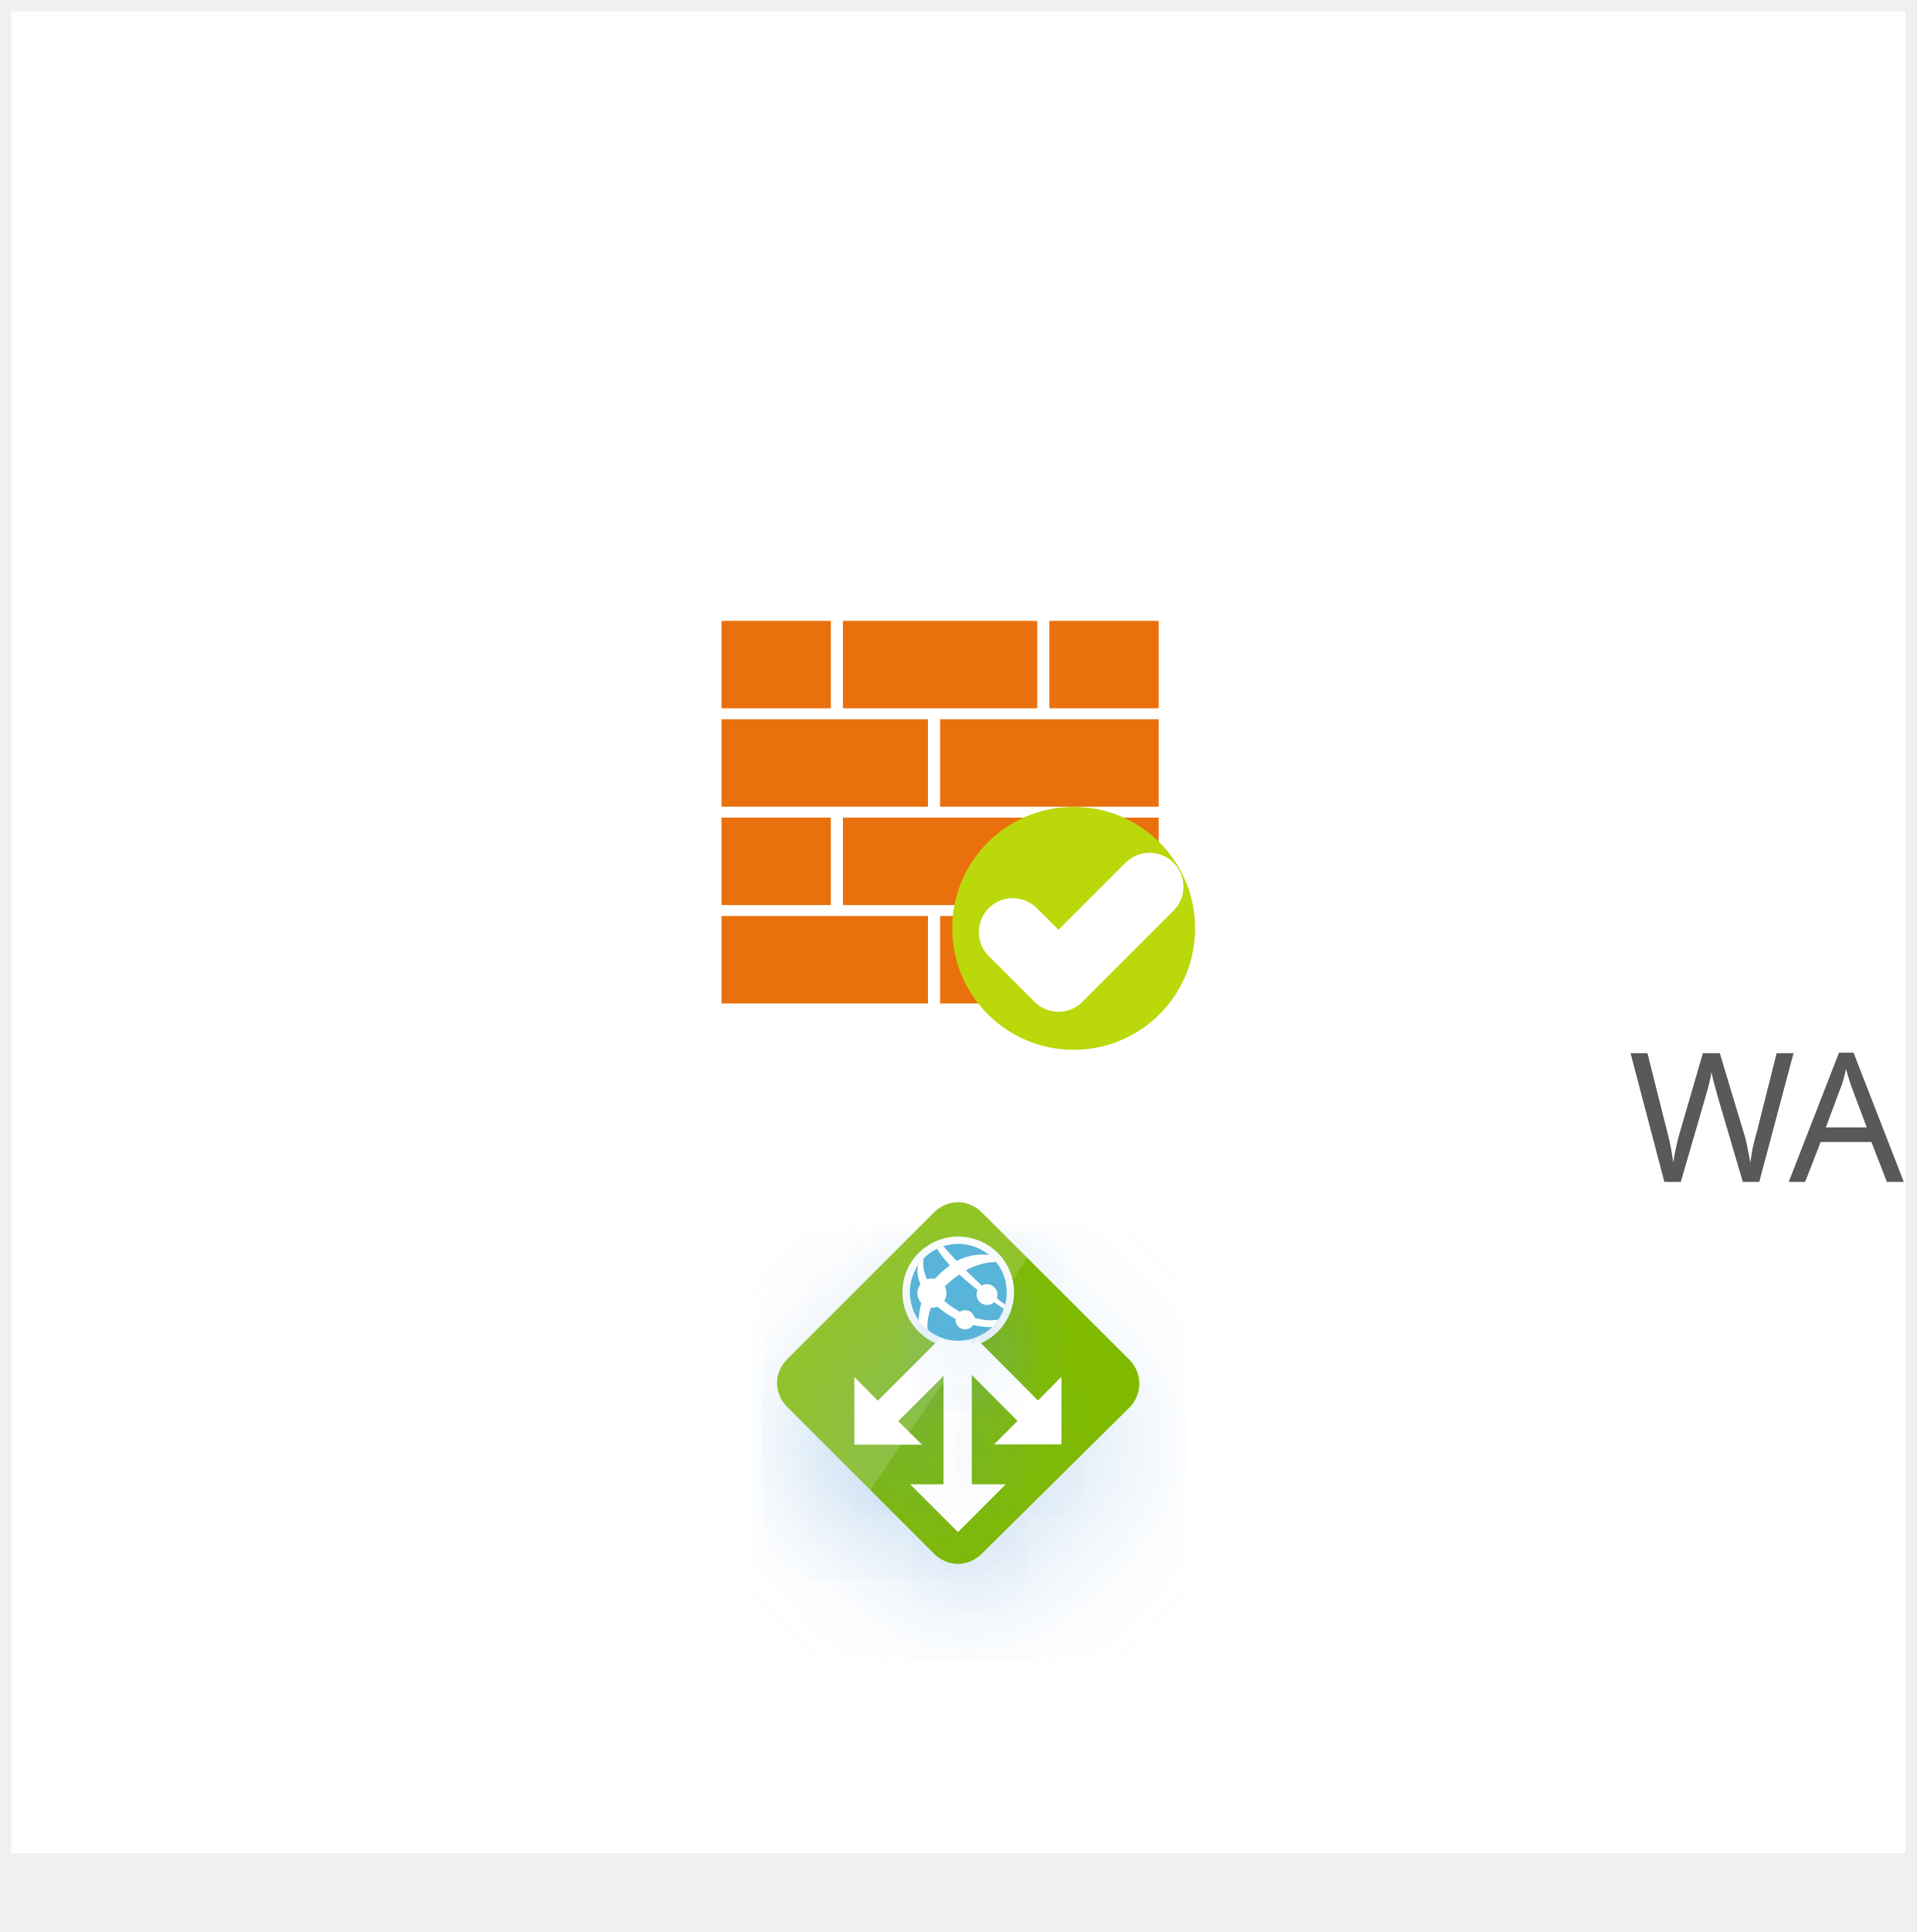
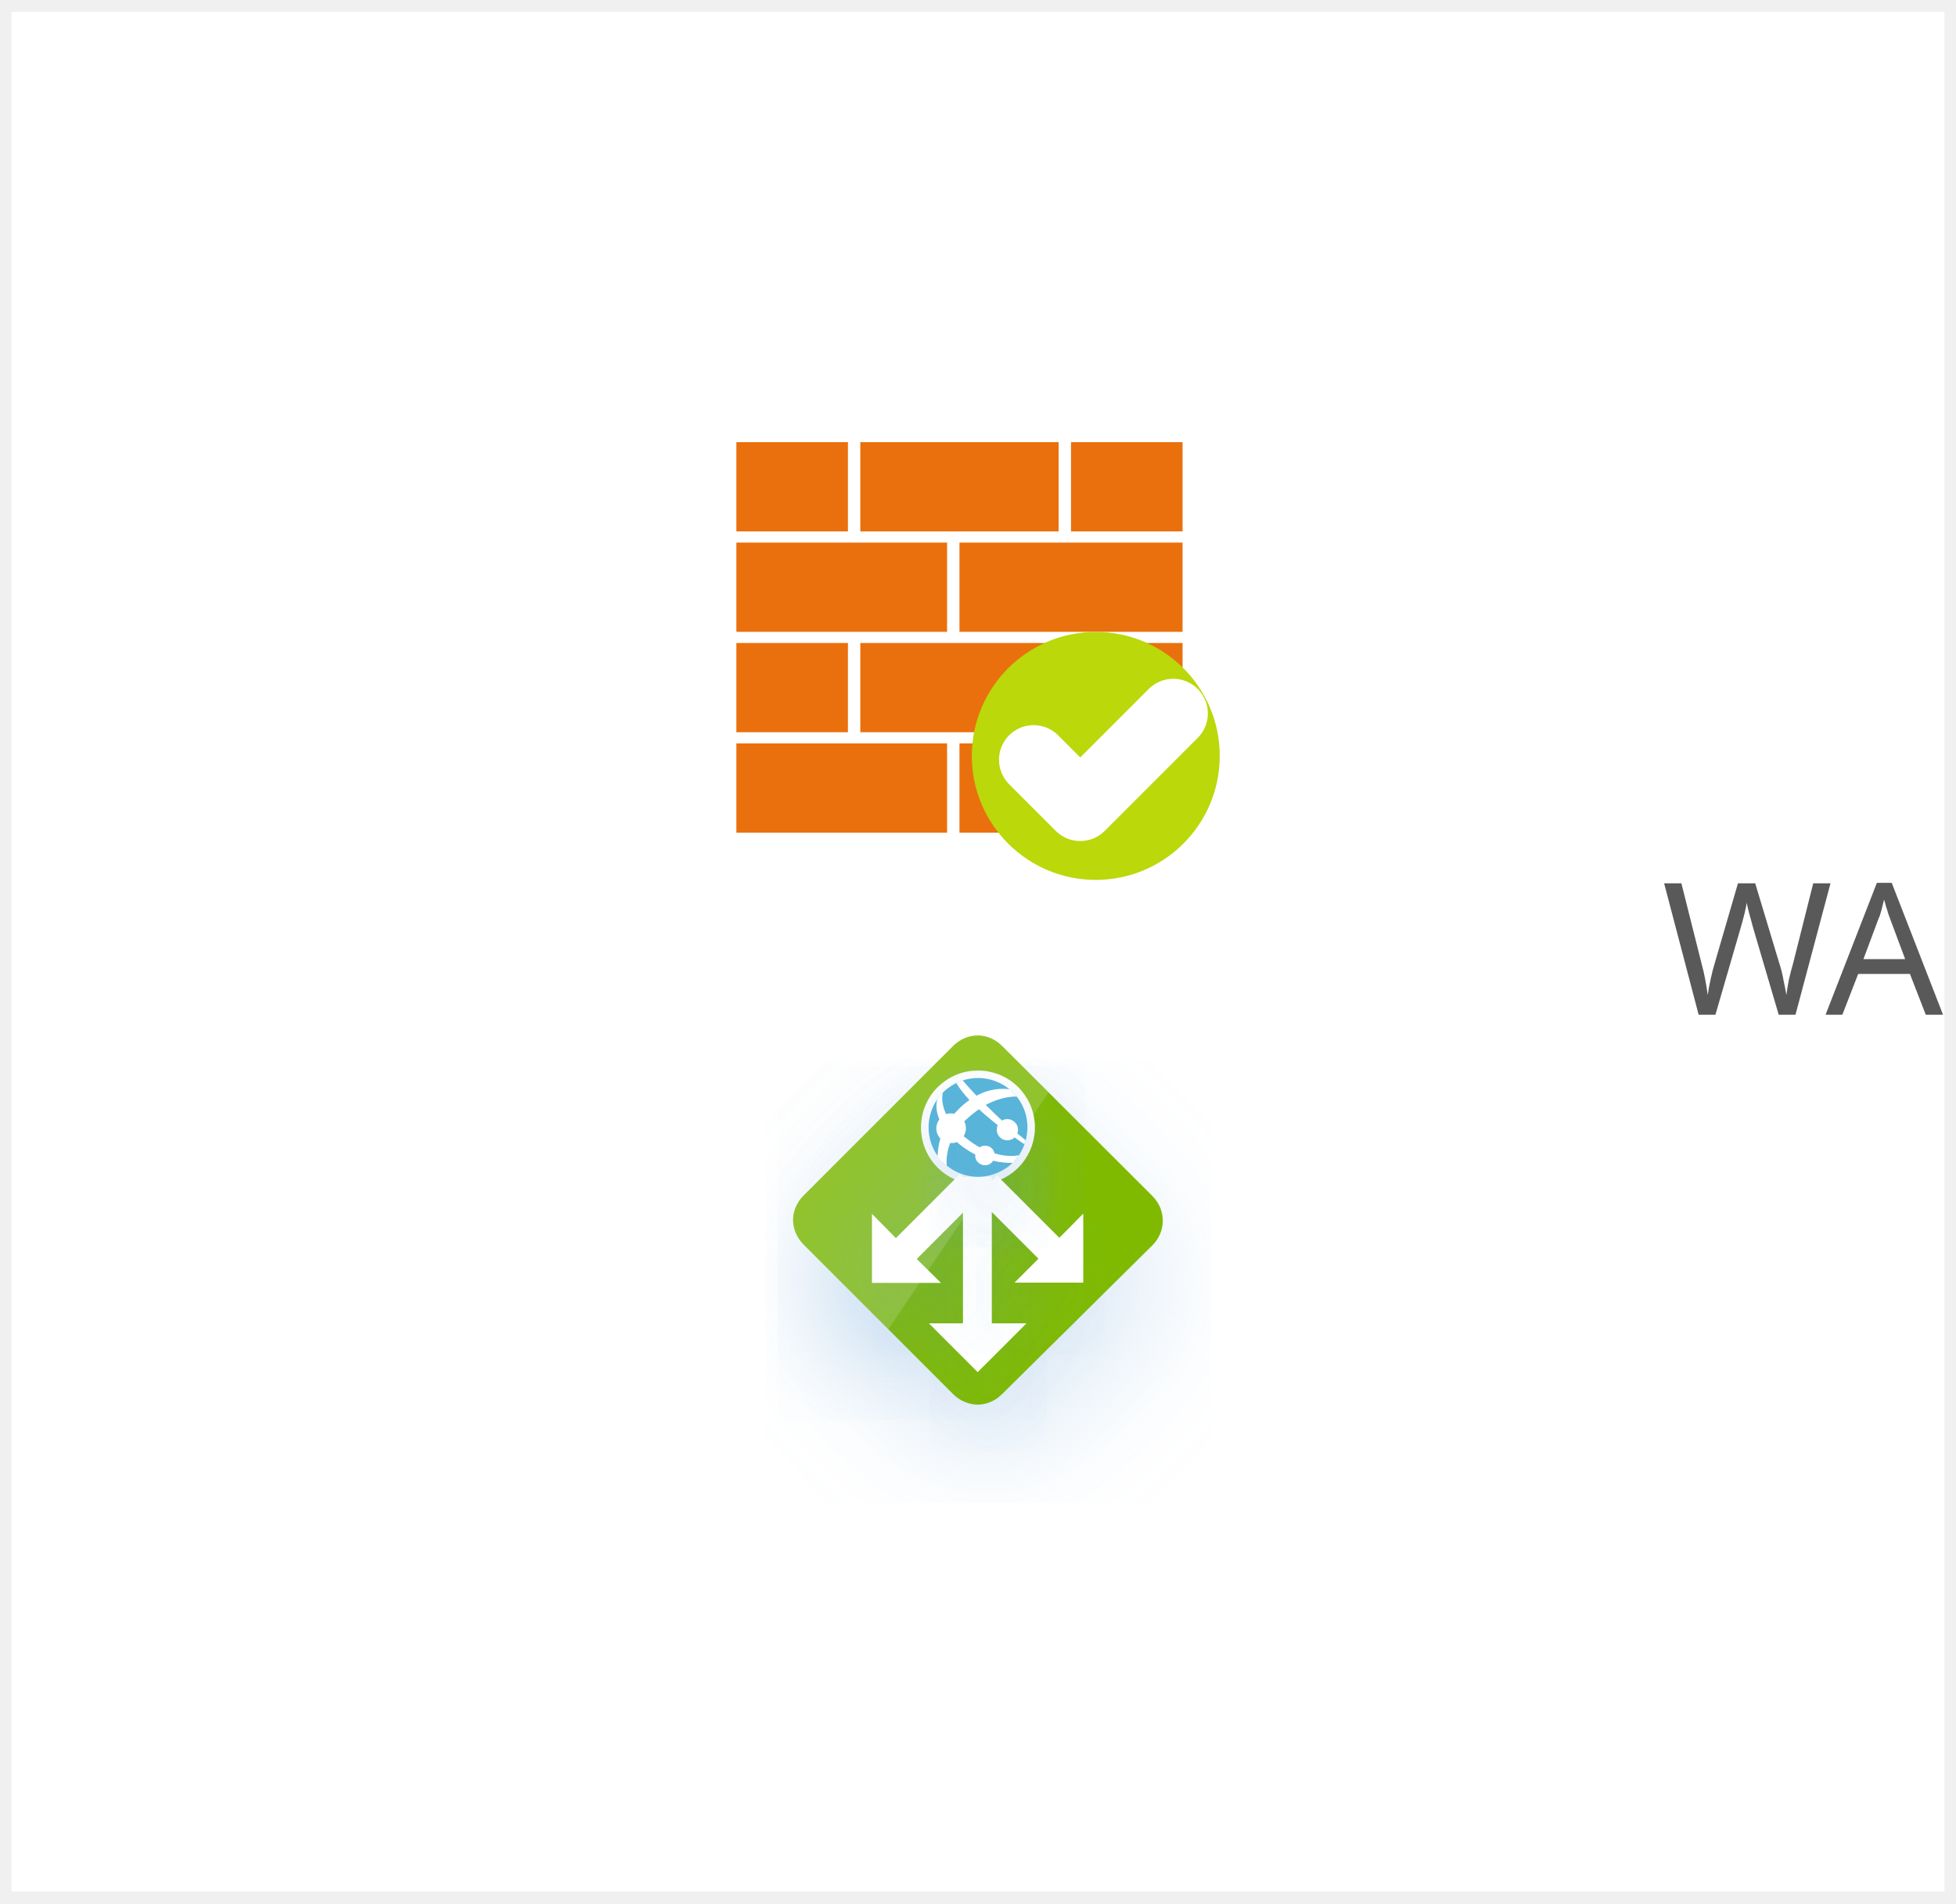
- <svg xmlns="http://www.w3.org/2000/svg" xmlns:ns1="http://schemas.microsoft.com/visio/2003/SVGExtensions/" width="0.885in" height="0.892in" viewBox="0 0 63.75 64.249" xml:space="preserve" color-interpolation-filters="sRGB" class="st14">
+ <svg xmlns="http://www.w3.org/2000/svg" xmlns:ns1="http://schemas.microsoft.com/visio/2003/SVGExtensions/" width="0.885in" height="0.861in" viewBox="0 0 63.75 62" xml:space="preserve" color-interpolation-filters="sRGB" class="st14">
  <ns1:documentProperties ns1:langID="1033" ns1:viewMarkup="false" />
  <style type="text/css">
	
		.st1 {fill:#ffffff;stroke:none;stroke-linecap:round;stroke-linejoin:round;stroke-width:0.75}
		.st2 {visibility:visible}
		.st3 {fill:#5b9bd5;fill-opacity:0.22;filter:url(#filter_2);stroke:none}
		.st4 {fill:#7fba00;stroke:none;stroke-width:12.24}
		.st5 {fill:#ffffff;stroke:none;stroke-width:12.24}
		.st6 {fill:#ffffff;fill-opacity:0.15;stroke:none;stroke-width:12.24}
		.st7 {fill:#59b4d9;stroke:none;stroke-width:12.24}
		.st8 {fill:#ea700d;stroke:none;stroke-linecap:butt;stroke-width:0.75}
		.st9 {fill:none;stroke:none;stroke-linecap:round;stroke-linejoin:round;stroke-width:0.75}
		.st10 {fill:#595959;font-family:Calibri;font-size:0.5em}
		.st11 {fill:#bad80a;stroke:none;stroke-linecap:butt;stroke-width:0.75}
		.st12 {fill:none}
		.st13 {stroke:#ffffff;stroke-linecap:round;stroke-linejoin:round;stroke-width:2.257}
		.st14 {fill:none;fill-rule:evenodd;font-size:12px;overflow:visible;stroke-linecap:square;stroke-miterlimit:3}
	
	</style>
  <defs id="Filters">
    <filter id="filter_2">
      <feGaussianBlur stdDeviation="2" />
    </filter>
  </defs>
  <g ns1:mID="0" ns1:index="1" ns1:groupContext="foregroundPage">
    <ns1:pageProperties ns1:drawingScale="1" ns1:pageScale="1" ns1:drawingUnits="19" ns1:shadowOffsetX="9" ns1:shadowOffsetY="-9" />
-     <g id="shape345-1" ns1:mID="345" ns1:groupContext="shape" transform="translate(0.375,-2.62392)">
-       <rect x="0" y="2.999" width="63" height="61.25" class="st1" />
+     <g id="shape345-1" ns1:mID="345" ns1:groupContext="shape" transform="translate(0.375,-0.375)">
+       <rect x="0" y="0.75" width="63" height="61.25" class="st1" />
    </g>
-     <g id="group318-3" transform="translate(25.8477,-12.24)" ns1:mID="318" ns1:groupContext="group">
+     <g id="group318-3" transform="translate(25.8477,-16.2411)" ns1:mID="318" ns1:groupContext="group">
      <g id="shape319-4" ns1:mID="319" ns1:groupContext="shape">
        <g id="shadow319-5" ns1:groupContext="shadow" ns1:shadowOffsetX="0.3456" ns1:shadowOffsetY="-1.9728" ns1:shadowType="1" transform="matrix(1,0,0,1,0.3456,1.9728)" class="st2">
-           <path d="M6.02 64.25 C5.73 64.25 5.44 64.13 5.22 63.91 L0.34 59.03 C0.12 58.81 0 58.52 0 58.23 C0 57.94 0.12          57.66 0.34 57.44 L5.22 52.56 C5.44 52.34 5.73 52.22 6.02 52.22 C6.3 52.22 6.59 52.34 6.81 52.56          L11.72 57.46 C11.93 57.68 12.05 57.94 12.05 58.26 C12.05 58.55 11.93 58.84 11.72 59.05 L6.81 63.91          C6.59 64.13 6.3 64.25 6.02 64.25 Z" class="st3" />
+           <path d="M6.02 62 C5.73 62 5.44 61.88 5.22 61.66 L0.34 56.78 C0.12 56.56 0 56.27 0 55.98 C0 55.7 0.12 55.41 0.34          55.19 L5.22 50.31 C5.44 50.09 5.73 49.97 6.02 49.97 C6.3 49.97 6.59 50.09 6.81 50.31 L11.72 55.21          C11.93 55.43 12.05 55.7 12.05 56.01 C12.05 56.3 11.93 56.59 11.72 56.8 L6.81 61.66 C6.59 61.88 6.3          62 6.02 62 Z" class="st3" />
        </g>
-         <path d="M6.02 64.25 C5.73 64.25 5.44 64.13 5.22 63.91 L0.34 59.03 C0.12 58.81 0 58.52 0 58.23 C0 57.94 0.12 57.66         0.34 57.44 L5.22 52.56 C5.44 52.34 5.73 52.22 6.02 52.22 C6.3 52.22 6.59 52.34 6.81 52.56 L11.72 57.46         C11.93 57.68 12.05 57.94 12.05 58.26 C12.05 58.55 11.93 58.84 11.72 59.05 L6.81 63.91 C6.59 64.13 6.3         64.25 6.02 64.25 Z" class="st4" />
+         <path d="M6.02 62 C5.73 62 5.44 61.88 5.22 61.66 L0.34 56.78 C0.12 56.56 0 56.27 0 55.98 C0 55.7 0.12 55.41 0.34         55.19 L5.22 50.31 C5.44 50.09 5.73 49.97 6.02 49.97 C6.3 49.97 6.59 50.09 6.81 50.31 L11.72 55.21 C11.93         55.43 12.05 55.7 12.05 56.01 C12.05 56.3 11.93 56.59 11.72 56.8 L6.81 61.66 C6.59 61.88 6.3 62 6.02         62 Z" class="st4" />
      </g>
      <g id="shape320-9" ns1:mID="320" ns1:groupContext="shape" transform="translate(3.93088,-7.17673)">
        <g id="shadow320-10" ns1:groupContext="shadow" ns1:shadowOffsetX="0.3456" ns1:shadowOffsetY="-1.9728" ns1:shadowType="1" transform="matrix(1,0,0,1,0.3456,1.9728)" class="st2">
-           <path d="M3.22 63.87 C2.89 64.12 2.49 64.25 2.1 64.25 C1.54 64.25 0.99 64 0.62 63.52 C0 62.71 0.15 61.54 0.97          60.92 C1.31 60.66 1.7 60.54 2.09 60.54 C2.65 60.54 3.21 60.79 3.57 61.27 C4.19 62.08 4.04 63.24          3.22 63.87 Z" class="st3" />
+           <path d="M3.22 61.62 C2.89 61.87 2.49 62 2.1 62 C1.54 62 0.99 61.75 0.62 61.27 C0 60.46 0.15 59.29 0.97 58.67          C1.31 58.41 1.7 58.29 2.09 58.29 C2.65 58.29 3.21 58.54 3.57 59.02 C4.19 59.83 4.04 60.99 3.22 61.62          Z" class="st3" />
        </g>
-         <path d="M3.22 63.87 C2.89 64.12 2.49 64.25 2.1 64.25 C1.54 64.25 0.99 64 0.62 63.52 C0 62.71 0.15 61.54 0.97 60.92         C1.31 60.66 1.7 60.54 2.09 60.54 C2.65 60.54 3.21 60.79 3.57 61.27 C4.19 62.08 4.04 63.24 3.22 63.87         Z" class="st5" />
+         <path d="M3.22 61.62 C2.89 61.87 2.49 62 2.1 62 C1.54 62 0.99 61.75 0.62 61.27 C0 60.46 0.15 59.29 0.97 58.67 C1.31         58.41 1.7 58.29 2.09 58.29 C2.65 58.29 3.21 58.54 3.57 59.02 C4.19 59.83 4.04 60.99 3.22 61.62 Z" class="st5" />
      </g>
      <g id="shape321-14" ns1:mID="321" ns1:groupContext="shape" transform="translate(-6.09512E-14,-2.45424)">
        <g id="shadow321-15" ns1:groupContext="shadow" ns1:shadowOffsetX="0.3456" ns1:shadowOffsetY="-1.9728" ns1:shadowType="1" transform="matrix(1,0,0,1,0.3456,1.9728)" class="st2">
-           <path d="M6.81 55.01 C6.59 54.79 6.3 54.67 6.02 54.67 C5.73 54.67 5.44 54.79 5.22 55.01 L0.34 59.89 C0.12 60.11          0 60.4 0 60.69 C0 60.98 0.12 61.27 0.34 61.48 L3.1 64.25 L8.33 56.53 L6.81 55.01 Z" class="st3" />
+           <path d="M6.81 52.76 C6.59 52.54 6.3 52.42 6.02 52.42 C5.73 52.42 5.44 52.54 5.22 52.76 L0.34 57.64 C0.12 57.86          0 58.15 0 58.44 C0 58.73 0.12 59.02 0.34 59.23 L3.1 62 L8.33 54.28 L6.81 52.76 Z" class="st3" />
        </g>
-         <path d="M6.81 55.01 C6.59 54.79 6.3 54.67 6.02 54.67 C5.73 54.67 5.44 54.79 5.22 55.01 L0.34 59.89 C0.12 60.11 0         60.4 0 60.69 C0 60.98 0.12 61.27 0.34 61.48 L3.1 64.25 L8.33 56.53 L6.81 55.01 Z" class="st6" />
+         <path d="M6.81 52.76 C6.59 52.54 6.3 52.42 6.02 52.42 C5.73 52.42 5.44 52.54 5.22 52.76 L0.34 57.64 C0.12 57.86 0         58.15 0 58.44 C0 58.73 0.12 59.02 0.34 59.23 L3.1 62 L8.33 54.28 L6.81 52.76 Z" class="st6" />
      </g>
      <g id="shape322-19" ns1:mID="322" ns1:groupContext="shape" transform="translate(4.42726,-1.05869)">
        <g id="shadow322-20" ns1:groupContext="shadow" ns1:shadowOffsetX="0.3456" ns1:shadowOffsetY="-1.9728" ns1:shadowType="1" transform="matrix(1,0,0,1,0.3456,1.9728)" class="st2">
-           <path d="M1.59 64.25 L3.18 62.66 L2.05 62.66 L2.05 57.88 L1.11 57.88 L1.11 62.66 L0 62.66 L1.59 64.25 Z" class="st3" />
+           <path d="M1.59 62 L3.18 60.41 L2.05 60.41 L2.05 55.64 L1.11 55.64 L1.11 60.41 L0 60.41 L1.59 62 Z" class="st3" />
        </g>
-         <path d="M1.59 64.25 L3.18 62.66 L2.05 62.66 L2.05 57.88 L1.11 57.88 L1.11 62.66 L0 62.66 L1.59 64.25 Z" class="st5" />
+         <path d="M1.59 62 L3.18 60.41 L2.05 60.41 L2.05 55.64 L1.11 55.64 L1.11 60.41 L0 60.41 L1.59 62 Z" class="st5" />
      </g>
      <g id="shape323-24" ns1:mID="323" ns1:groupContext="shape" transform="translate(5.96838,-3.97491)">
        <g id="shadow323-25" ns1:groupContext="shadow" ns1:shadowOffsetX="0.3456" ns1:shadowOffsetY="-1.9728" ns1:shadowType="1" transform="matrix(1,0,0,1,0.3456,1.9728)" class="st2">
-           <path d="M3.49 64.25 L3.49 62 L2.71 62.79 L0.68 60.75 L0 61.43 L2.03 63.47 L1.25 64.25 L3.49 64.25 Z" class="st3" />
+           <path d="M3.49 62 L3.49 59.75 L2.71 60.54 L0.68 58.51 L0 59.19 L2.03 61.22 L1.25 62 L3.49 62 Z" class="st3" />
        </g>
-         <path d="M3.49 64.25 L3.49 62 L2.71 62.79 L0.68 60.75 L0 61.43 L2.03 63.47 L1.25 64.25 L3.49 64.25 Z" class="st5" />
+         <path d="M3.49 62 L3.49 59.75 L2.71 60.54 L0.68 58.51 L0 59.19 L2.03 61.22 L1.25 62 L3.49 62 Z" class="st5" />
      </g>
      <g id="shape324-29" ns1:mID="324" ns1:groupContext="shape" transform="translate(2.57094,-3.96649)">
        <g id="shadow324-30" ns1:groupContext="shadow" ns1:shadowOffsetX="0.3456" ns1:shadowOffsetY="-1.9728" ns1:shadowType="1" transform="matrix(1,0,0,1,0.3456,1.9728)" class="st2">
-           <path d="M0 64.25 L2.25 64.25 L1.46 63.47 L3.55 61.38 L2.87 60.7 L0.78 62.79 L0 62 L0 64.25 Z" class="st3" />
+           <path d="M0 62 L2.25 62 L1.46 61.22 L3.55 59.13 L2.87 58.45 L0.78 60.54 L0 59.75 L0 62 Z" class="st3" />
        </g>
-         <path d="M0 64.25 L2.25 64.25 L1.46 63.47 L3.55 61.38 L2.87 60.7 L0.78 62.79 L0 62 L0 64.25 Z" class="st5" />
+         <path d="M0 62 L2.25 62 L1.46 61.22 L3.55 59.13 L2.87 58.45 L0.78 60.54 L0 59.75 L0 62 Z" class="st5" />
      </g>
      <g id="shape325-34" ns1:mID="325" ns1:groupContext="shape" transform="translate(4.20951,-7.42312)">
        <g id="shadow325-35" ns1:groupContext="shadow" ns1:shadowOffsetX="0.3456" ns1:shadowOffsetY="-1.9728" ns1:shadowType="1" transform="matrix(1,0,0,1,0.3456,1.9728)" class="st2">
-           <path d="M2.8 63.92 C2.5 64.14 2.16 64.25 1.82 64.25 C1.34 64.25 0.86 64.03 0.54 63.62 C0 62.91 0.13 61.9 0.84          61.36 C1.13 61.14 1.48 61.03 1.82 61.03 C2.3 61.03 2.78 61.25 3.1 61.66 C3.64 62.37 3.5 63.38 2.8          63.92 Z" class="st3" />
+           <path d="M2.8 61.67 C2.5 61.89 2.16 62 1.82 62 C1.34 62 0.86 61.78 0.54 61.37 C0 60.66 0.13 59.65 0.84 59.11          C1.13 58.89 1.48 58.78 1.82 58.78 C2.3 58.78 2.78 59 3.1 59.41 C3.64 60.12 3.5 61.13 2.8 61.67 Z" class="st3" />
        </g>
-         <path d="M2.8 63.92 C2.5 64.14 2.16 64.25 1.82 64.25 C1.34 64.25 0.86 64.03 0.54 63.62 C0 62.91 0.13 61.9 0.84 61.36         C1.13 61.14 1.48 61.03 1.82 61.03 C2.3 61.03 2.78 61.25 3.1 61.66 C3.64 62.37 3.5 63.38 2.8 63.92 Z" class="st7" />
+         <path d="M2.8 61.67 C2.5 61.89 2.16 62 1.82 62 C1.34 62 0.86 61.78 0.54 61.37 C0 60.66 0.13 59.65 0.84 59.11 C1.13         58.89 1.48 58.78 1.82 58.78 C2.3 58.78 2.78 59 3.1 59.41 C3.64 60.12 3.5 61.13 2.8 61.67 Z" class="st7" />
      </g>
      <g id="shape326-39" ns1:mID="326" ns1:groupContext="shape" transform="translate(4.62913,-7.75613)">
        <g id="shadow326-40" ns1:groupContext="shadow" ns1:shadowOffsetX="0.3456" ns1:shadowOffsetY="-1.9728" ns1:shadowType="1" transform="matrix(1,0,0,1,0.3456,1.9728)" class="st2">
-           <path d="M2.08 63.26 C2.2 63.41 2.41 63.44 2.57 63.32 C2.57 63.31 2.58 63.31 2.59 63.3 C2.74 63.41 2.85 63.48          2.91 63.52 C2.93 63.48 2.94 63.43 2.95 63.38 C2.89 63.34 2.8 63.27 2.68 63.17 C2.72 63.06 2.71 62.93          2.63 62.84 C2.52 62.7 2.33 62.66 2.18 62.75 C2.02 62.6 1.84 62.43 1.65 62.24 C2.24 61.93 2.66 61.97          2.66 61.97 C2.59 61.88 2.51 61.8 2.43 61.73 C2.18 61.7 1.79 61.7 1.35 61.93 L1.35 61.93 C1.2 61.78          1.05 61.61 0.9 61.44 C0.83 61.46 0.76 61.49 0.69 61.52 C0.8 61.71 0.95 61.89 1.12 62.08 C1.12 62.08          1.12 62.08 1.12 62.08 C0.98 62.18 0.82 62.31 0.68 62.46 C0.66 62.48 0.64 62.5 0.62 62.52 C0.53 62.51          0.44 62.51 0.36 62.54 C0.21 62.23 0.22 61.98 0.25 61.84 C0.18 61.91 0.12 61.98 0.07 62.06 C0.03          62.21 0.02 62.43 0.14 62.71 C0.01 62.88 0 63.12 0.14 63.29 C0.15 63.31 0.16 63.32 0.17 63.34 C0.11          63.54 0.09 63.73 0.08 63.9 C0.09 63.92 0.09 63.94 0.11 63.96 C0.19 64.06 0.28 64.14 0.38 64.22 C0.36          64.04 0.38 63.78 0.49 63.48 C0.56 63.49 0.64 63.48 0.71 63.45 C0.75 63.48 0.79 63.52 0.84 63.56          C1 63.68 1.16 63.78 1.31 63.86 C1.3 63.93 1.32 64.02 1.37 64.08 C1.48 64.22 1.68 64.25 1.82 64.14          C1.85 64.12 1.87 64.09 1.89 64.06 C2.14 64.12 2.36 64.13 2.52 64.13 C2.55 64.13 2.66 63.97 2.73          63.88 C2.63 63.9 2.34 63.94 1.94 63.82 C1.93 63.78 1.91 63.73 1.88 63.69 C1.78 63.56 1.59 63.53          1.45 63.62 C1.32 63.55 1.17 63.45 1.02 63.33 C0.99 63.31 0.96 63.28 0.93 63.26 C1.02 63.12 1.03          62.93 0.95 62.77 C0.97 62.76 0.99 62.74 1.01 62.72 C1.16 62.58 1.3 62.47 1.43 62.38 C1.42 62.37          1.42 62.37 1.41 62.36 C1.42 62.37 1.42 62.37 1.43 62.38 C1.43 62.38 1.43 62.38 1.43 62.38 C1.63          62.56 1.84 62.74 2.04 62.9 C1.99 63.01 2 63.15 2.08 63.26 Z" class="st3" />
+           <path d="M2.08 61.01 C2.2 61.16 2.41 61.19 2.57 61.07 C2.57 61.06 2.58 61.06 2.59 61.05 C2.74 61.16 2.85 61.23          2.91 61.27 C2.93 61.23 2.94 61.18 2.95 61.14 C2.89 61.09 2.8 61.02 2.68 60.92 C2.72 60.81 2.71 60.69          2.63 60.59 C2.52 60.45 2.33 60.41 2.18 60.5 C2.02 60.35 1.84 60.18 1.65 59.99 C2.24 59.68 2.66 59.72          2.66 59.72 C2.59 59.63 2.51 59.56 2.43 59.48 C2.18 59.45 1.79 59.45 1.35 59.69 L1.35 59.69 C1.2          59.53 1.05 59.37 0.9 59.19 C0.83 59.21 0.76 59.24 0.69 59.28 C0.8 59.46 0.95 59.65 1.12 59.83 C1.12          59.83 1.12 59.83 1.12 59.83 C0.98 59.93 0.82 60.06 0.68 60.22 C0.66 60.24 0.64 60.26 0.62 60.28          C0.53 60.26 0.44 60.26 0.36 60.29 C0.21 59.98 0.22 59.73 0.25 59.6 C0.18 59.66 0.12 59.73 0.07 59.81          C0.03 59.96 0.02 60.19 0.14 60.46 C0.01 60.63 0 60.87 0.14 61.05 C0.15 61.06 0.16 61.07 0.17 61.09          C0.11 61.29 0.09 61.48 0.08 61.65 C0.09 61.67 0.09 61.69 0.11 61.71 C0.19 61.81 0.28 61.89 0.38          61.97 C0.36 61.79 0.38 61.53 0.49 61.23 C0.56 61.24 0.64 61.23 0.71 61.2 C0.75 61.23 0.79 61.27          0.84 61.31 C1 61.43 1.16 61.53 1.31 61.61 C1.3 61.69 1.32 61.77 1.37 61.83 C1.48 61.97 1.68 62 1.82          61.89 C1.85 61.87 1.87 61.84 1.89 61.81 C2.14 61.87 2.36 61.88 2.52 61.88 C2.55 61.88 2.66 61.72          2.73 61.63 C2.63 61.65 2.34 61.69 1.94 61.57 C1.93 61.53 1.91 61.48 1.88 61.44 C1.78 61.31 1.59          61.28 1.45 61.37 C1.32 61.3 1.17 61.2 1.02 61.08 C0.99 61.06 0.96 61.03 0.93 61.01 C1.02 60.87 1.03          60.68 0.95 60.52 C0.97 60.51 0.99 60.49 1.01 60.47 C1.16 60.33 1.3 60.22 1.43 60.13 C1.42 60.13          1.42 60.12 1.41 60.12 C1.42 60.12 1.42 60.13 1.43 60.13 C1.43 60.13 1.43 60.13 1.43 60.13 C1.63          60.32 1.84 60.49 2.04 60.65 C1.99 60.76 2 60.9 2.08 61.01 Z" class="st3" />
        </g>
-         <path d="M2.08 63.26 C2.2 63.41 2.41 63.44 2.57 63.32 C2.57 63.31 2.58 63.31 2.59 63.3 C2.74 63.41 2.85 63.48 2.91         63.52 C2.93 63.48 2.94 63.43 2.95 63.38 C2.89 63.34 2.8 63.27 2.68 63.17 C2.72 63.06 2.71 62.93 2.63         62.84 C2.52 62.7 2.33 62.66 2.18 62.75 C2.02 62.6 1.84 62.43 1.65 62.24 C2.24 61.93 2.66 61.97 2.66         61.97 C2.59 61.88 2.51 61.8 2.43 61.73 C2.18 61.7 1.79 61.7 1.35 61.93 L1.35 61.93 C1.2 61.78 1.05 61.61         0.9 61.44 C0.83 61.46 0.76 61.49 0.69 61.52 C0.8 61.71 0.95 61.89 1.12 62.08 C1.12 62.08 1.12 62.08         1.12 62.08 C0.98 62.18 0.82 62.31 0.68 62.46 C0.66 62.48 0.64 62.5 0.62 62.52 C0.53 62.51 0.44 62.51         0.36 62.54 C0.21 62.23 0.22 61.98 0.25 61.84 C0.18 61.91 0.12 61.98 0.07 62.06 C0.03 62.21 0.02 62.43         0.14 62.71 C0.01 62.88 0 63.12 0.14 63.29 C0.15 63.31 0.16 63.32 0.17 63.34 C0.11 63.54 0.09 63.73 0.08         63.9 C0.09 63.92 0.09 63.94 0.11 63.96 C0.19 64.06 0.28 64.14 0.38 64.22 C0.36 64.04 0.38 63.78 0.49         63.48 C0.56 63.49 0.64 63.48 0.71 63.45 C0.75 63.48 0.79 63.52 0.84 63.56 C1 63.68 1.16 63.78 1.31 63.86         C1.3 63.93 1.32 64.02 1.37 64.08 C1.48 64.22 1.68 64.25 1.82 64.14 C1.85 64.12 1.87 64.09 1.89 64.06         C2.14 64.12 2.36 64.13 2.52 64.13 C2.55 64.13 2.66 63.97 2.73 63.88 C2.63 63.9 2.34 63.94 1.94 63.82         C1.93 63.78 1.91 63.73 1.88 63.69 C1.78 63.56 1.59 63.53 1.45 63.62 C1.32 63.55 1.17 63.45 1.02 63.33         C0.99 63.31 0.96 63.28 0.93 63.26 C1.02 63.12 1.03 62.93 0.95 62.77 C0.97 62.76 0.99 62.74 1.01 62.72         C1.16 62.58 1.3 62.47 1.43 62.38 C1.42 62.37 1.42 62.37 1.41 62.36 C1.42 62.37 1.42 62.37 1.43 62.38         C1.43 62.38 1.43 62.38 1.43 62.38 C1.63 62.56 1.84 62.74 2.04 62.9 C1.99 63.01 2 63.15 2.08 63.26 Z" class="st5" />
+         <path d="M2.08 61.01 C2.2 61.16 2.41 61.19 2.57 61.07 C2.57 61.06 2.58 61.06 2.59 61.05 C2.74 61.16 2.85 61.23 2.91         61.27 C2.93 61.23 2.94 61.18 2.95 61.14 C2.89 61.09 2.8 61.02 2.68 60.92 C2.72 60.81 2.71 60.69 2.63         60.59 C2.52 60.45 2.33 60.41 2.18 60.5 C2.02 60.35 1.84 60.18 1.65 59.99 C2.24 59.68 2.66 59.72 2.66         59.72 C2.59 59.63 2.51 59.56 2.43 59.48 C2.18 59.45 1.79 59.45 1.35 59.69 L1.35 59.69 C1.2 59.53 1.05         59.37 0.9 59.19 C0.83 59.21 0.76 59.24 0.69 59.28 C0.8 59.46 0.95 59.65 1.12 59.83 C1.12 59.83 1.12         59.83 1.12 59.83 C0.98 59.93 0.82 60.06 0.68 60.22 C0.66 60.24 0.64 60.26 0.62 60.28 C0.53 60.26 0.44         60.26 0.36 60.29 C0.21 59.98 0.22 59.73 0.25 59.6 C0.18 59.66 0.12 59.73 0.07 59.81 C0.03 59.96 0.02         60.19 0.14 60.46 C0.01 60.63 0 60.87 0.14 61.05 C0.15 61.06 0.16 61.07 0.17 61.09 C0.11 61.29 0.09 61.48         0.08 61.65 C0.09 61.67 0.09 61.69 0.11 61.71 C0.19 61.81 0.28 61.89 0.38 61.97 C0.36 61.79 0.38 61.53         0.49 61.23 C0.56 61.24 0.64 61.23 0.71 61.2 C0.75 61.23 0.79 61.27 0.84 61.31 C1 61.43 1.16 61.53 1.31         61.61 C1.3 61.69 1.32 61.77 1.37 61.83 C1.48 61.97 1.68 62 1.82 61.89 C1.85 61.87 1.87 61.84 1.89 61.81         C2.14 61.87 2.36 61.88 2.52 61.88 C2.55 61.88 2.66 61.72 2.73 61.63 C2.63 61.65 2.34 61.69 1.94 61.57         C1.93 61.53 1.91 61.48 1.88 61.44 C1.78 61.31 1.59 61.28 1.45 61.37 C1.32 61.3 1.17 61.2 1.02 61.08         C0.99 61.06 0.96 61.03 0.93 61.01 C1.02 60.87 1.03 60.68 0.95 60.52 C0.97 60.51 0.99 60.49 1.01 60.47         C1.16 60.33 1.3 60.22 1.43 60.13 C1.42 60.13 1.42 60.12 1.41 60.12 C1.42 60.12 1.42 60.13 1.43 60.13         C1.43 60.13 1.43 60.13 1.43 60.13 C1.63 60.32 1.84 60.49 2.04 60.65 C1.99 60.76 2 60.9 2.08 61.01 Z" class="st5" />
      </g>
    </g>
-     <g id="group327-44" transform="translate(24,-30.8778)" ns1:mID="327" ns1:groupContext="group">
+     <g id="group327-44" transform="translate(24,-34.8789)" ns1:mID="327" ns1:groupContext="group">
      <g id="shape328-45" ns1:mID="328" ns1:groupContext="shape" transform="translate(0,-9.81593)">
-         <rect x="0" y="61.34" width="3.636" height="2.908" class="st8" />
+         <rect x="0" y="59.092" width="3.636" height="2.908" class="st8" />
      </g>
      <g id="shape329-47" ns1:mID="329" ns1:groupContext="shape" transform="translate(4.03944,-9.81593)">
-         <rect x="0" y="61.34" width="6.463" height="2.908" class="st8" />
+         <rect x="0" y="59.092" width="6.463" height="2.908" class="st8" />
      </g>
      <g id="shape330-49" ns1:mID="330" ns1:groupContext="shape" transform="translate(10.9066,-9.81593)">
-         <rect x="0" y="61.34" width="3.636" height="2.908" class="st8" />
+         <rect x="0" y="59.092" width="3.636" height="2.908" class="st8" />
      </g>
      <g id="shape331-51" ns1:mID="331" ns1:groupContext="shape" transform="translate(0,-6.54395)">
-         <rect x="0" y="61.34" width="6.867" height="2.908" class="st8" />
+         <rect x="0" y="59.092" width="6.867" height="2.908" class="st8" />
      </g>
      <g id="shape332-53" ns1:mID="332" ns1:groupContext="shape" transform="translate(7.27106,-6.54395)">
-         <rect x="0" y="61.34" width="7.271" height="2.908" class="st8" />
+         <rect x="0" y="59.092" width="7.271" height="2.908" class="st8" />
      </g>
      <g id="shape333-55" ns1:mID="333" ns1:groupContext="shape" transform="translate(0,-3.27198)">
-         <rect x="0" y="61.34" width="3.636" height="2.908" class="st8" />
+         <rect x="0" y="59.092" width="3.636" height="2.908" class="st8" />
      </g>
      <g id="shape334-57" ns1:mID="334" ns1:groupContext="shape" transform="translate(4.03944,-3.27198)">
-         <rect x="0" y="61.34" width="6.463" height="2.908" class="st8" />
+         <rect x="0" y="59.092" width="6.463" height="2.908" class="st8" />
      </g>
      <g id="shape335-59" ns1:mID="335" ns1:groupContext="shape" transform="translate(10.9066,-3.27198)">
-         <rect x="0" y="61.34" width="3.636" height="2.908" class="st8" />
+         <rect x="0" y="59.092" width="3.636" height="2.908" class="st8" />
      </g>
      <g id="shape336-61" ns1:mID="336" ns1:groupContext="shape">
-         <rect x="0" y="61.34" width="6.867" height="2.908" class="st8" />
+         <rect x="0" y="59.092" width="6.867" height="2.908" class="st8" />
      </g>
-       <g id="shape337-63" ns1:mID="337" ns1:groupContext="shape" transform="translate(7.27106,7.10543E-14)">
-         <rect x="0" y="61.34" width="7.271" height="2.908" class="st8" />
+       <g id="shape337-63" ns1:mID="337" ns1:groupContext="shape" transform="translate(7.27106,6.39488E-14)">
+         <rect x="0" y="59.092" width="7.271" height="2.908" class="st8" />
      </g>
    </g>
-     <g id="shape338-65" ns1:mID="338" ns1:groupContext="shape" transform="translate(20.7881,-23.7067)">
+     <g id="shape338-65" ns1:mID="338" ns1:groupContext="shape" transform="translate(20.7881,-27.7078)">
      <ns1:textBlock ns1:margins="rect(4,4,4,4)" />
-       <ns1:textRect cx="11.087" cy="61.206" width="22.18" height="6.087" />
-       <rect x="0" y="58.162" width="22.174" height="6.087" class="st9" />
-       <text x="5.3" y="63.01" class="st10" ns1:langID="1033">
+       <ns1:textRect cx="11.087" cy="58.957" width="22.18" height="6.087" />
+       <rect x="0" y="55.913" width="22.174" height="6.087" class="st9" />
+       <text x="5.3" y="60.76" class="st10" ns1:langID="1033">
        <ns1:paragraph ns1:horizAlign="1" />
        <ns1:tabList />WAF</text>
    </g>
-     <g id="shape343-68" ns1:mID="343" ns1:groupContext="shape" transform="translate(32.8536,-30.5183)">
-       <path d="M6.9 61.39 A4.04 4.04 0 1 1 2.86 57.35 A4.04 4.04 0 0 1 6.9 61.39 Z" class="st11" />
+     <g id="shape343-68" ns1:mID="343" ns1:groupContext="shape" transform="translate(32.8536,-34.5194)">
+       <path d="M6.9 59.14 A4.04 4.04 0 1 1 2.86 55.1 A4.04 4.04 0 0 1 6.9 59.14 Z" class="st11" />
    </g>
-     <g id="shape344-70" ns1:mID="344" ns1:groupContext="shape" transform="translate(33.6879,-31.7328)">
-       <path d="M0 62.73 L1.52 64.25 L4.55 61.22 L0 62.73 Z" class="st12" />
-       <path d="M0 62.73 L1.52 64.25 L4.55 61.22" class="st13" />
+     <g id="shape344-70" ns1:mID="344" ns1:groupContext="shape" transform="translate(33.6879,-35.7339)">
+       <path d="M0 60.48 L1.52 62 L4.55 58.97 L0 60.48 Z" class="st12" />
+       <path d="M0 60.48 L1.52 62 L4.55 58.97" class="st13" />
    </g>
  </g>
</svg>
